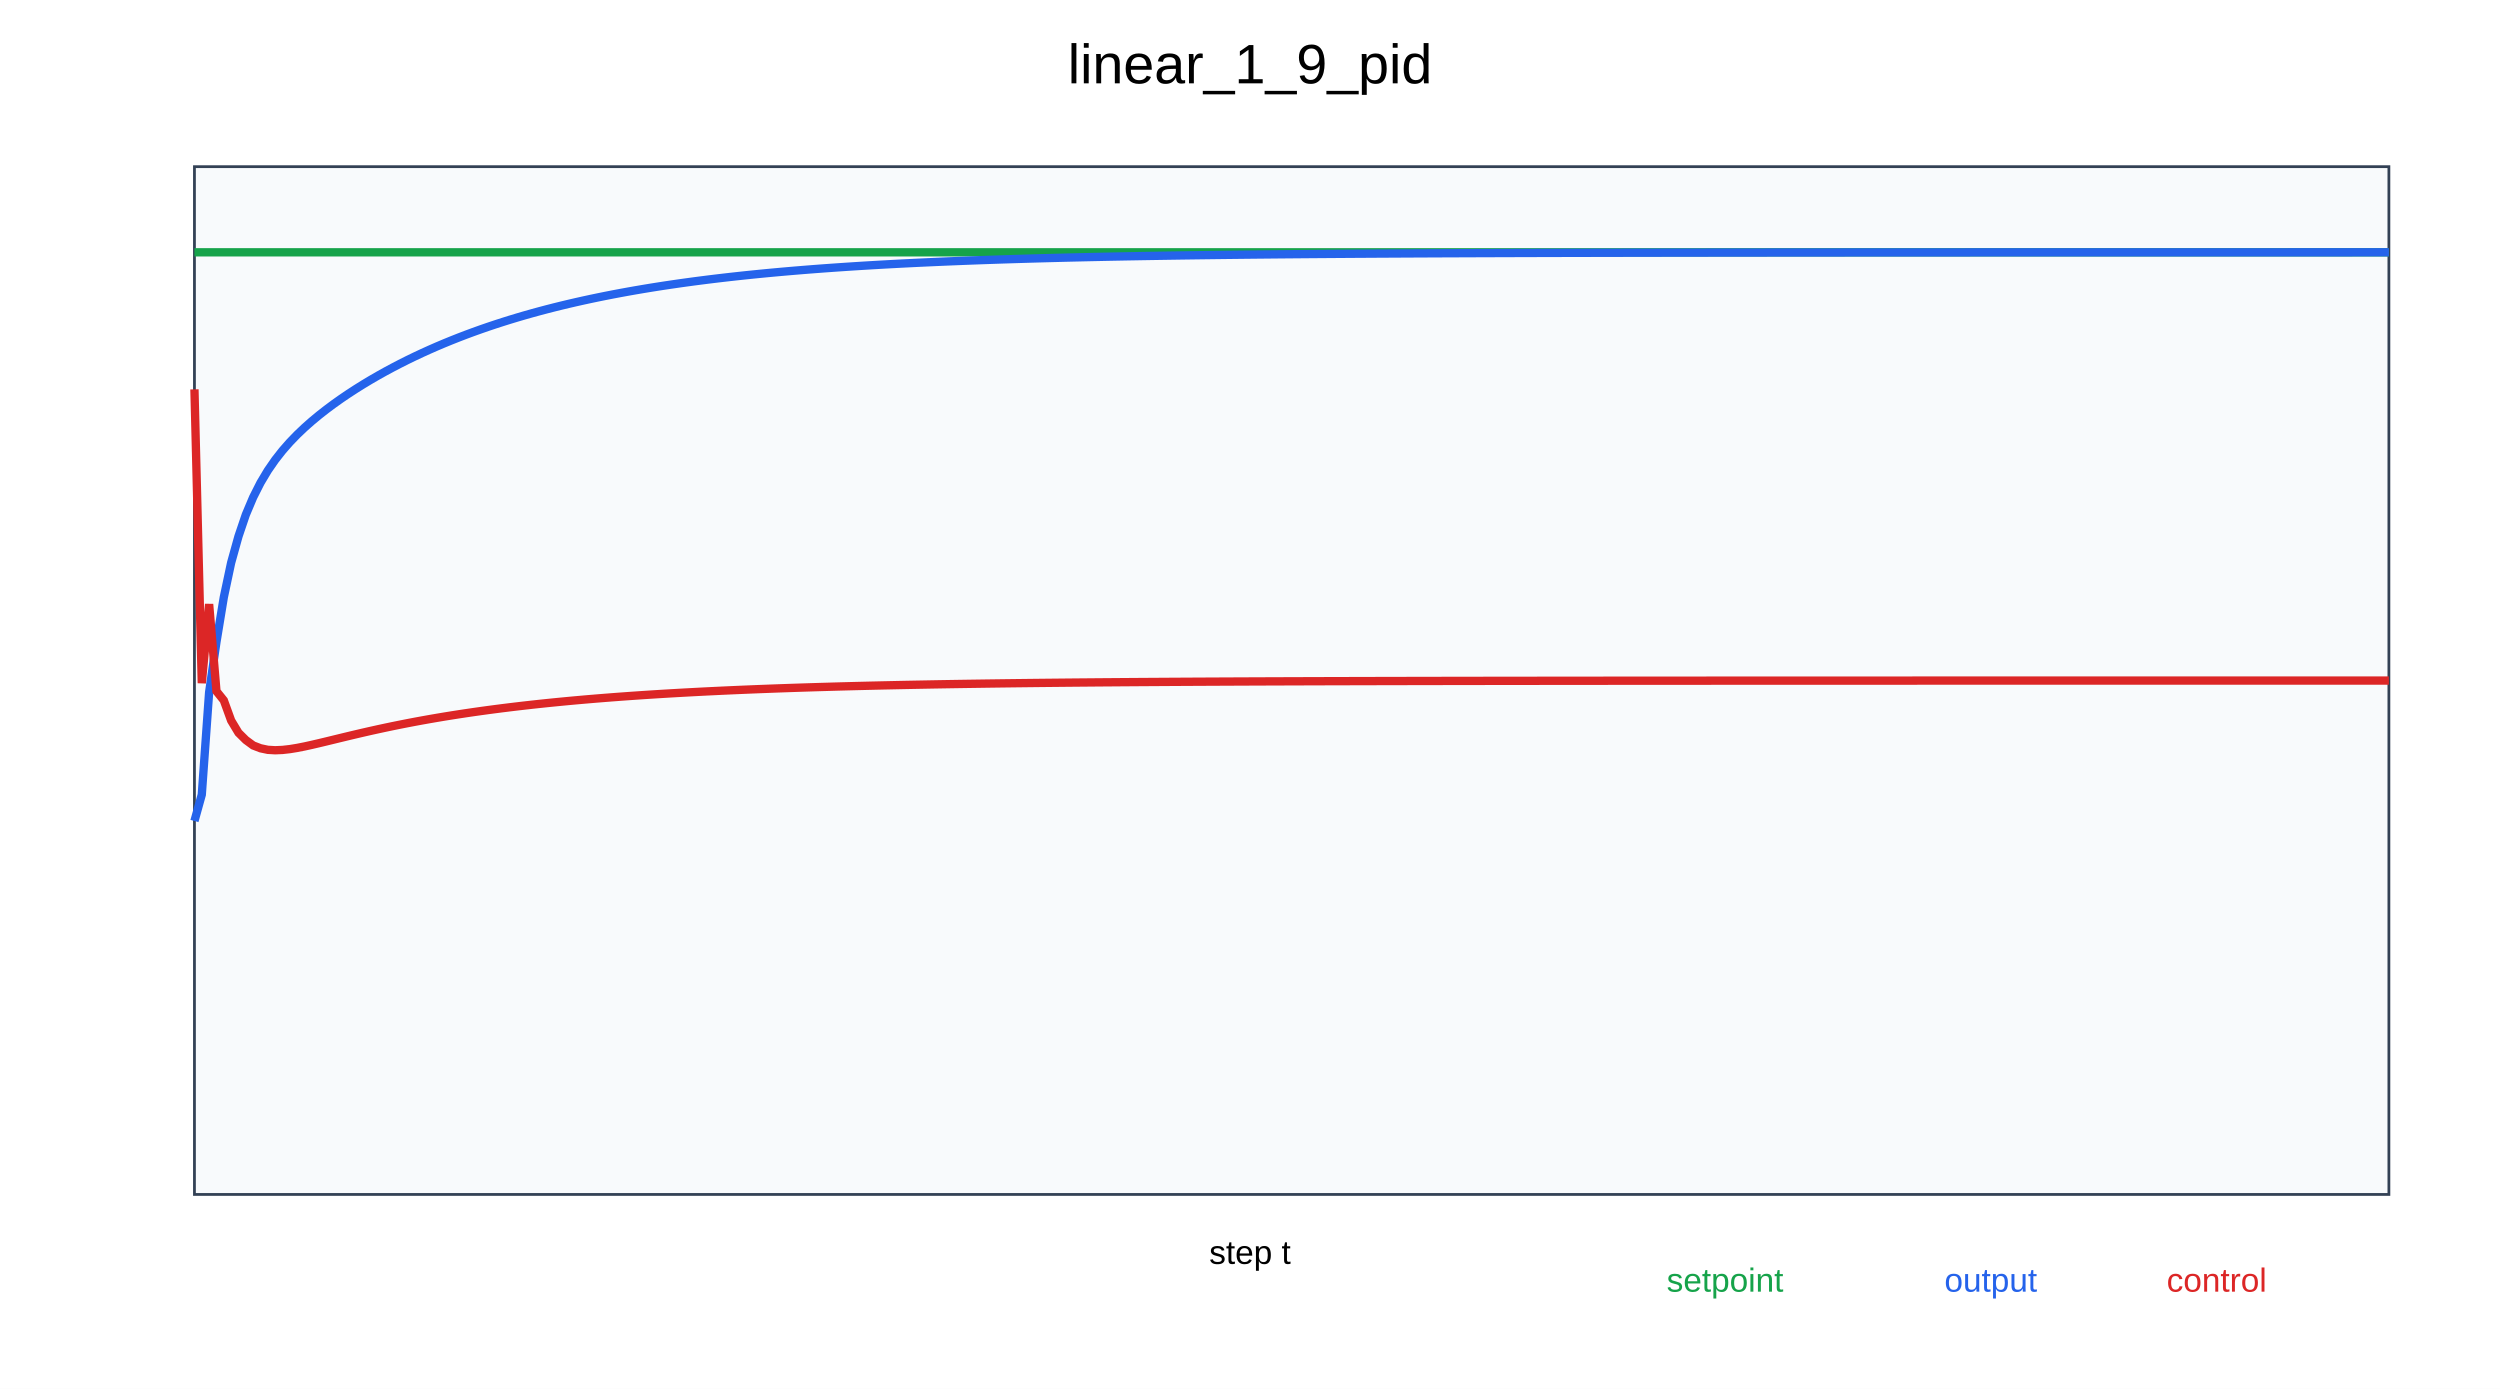
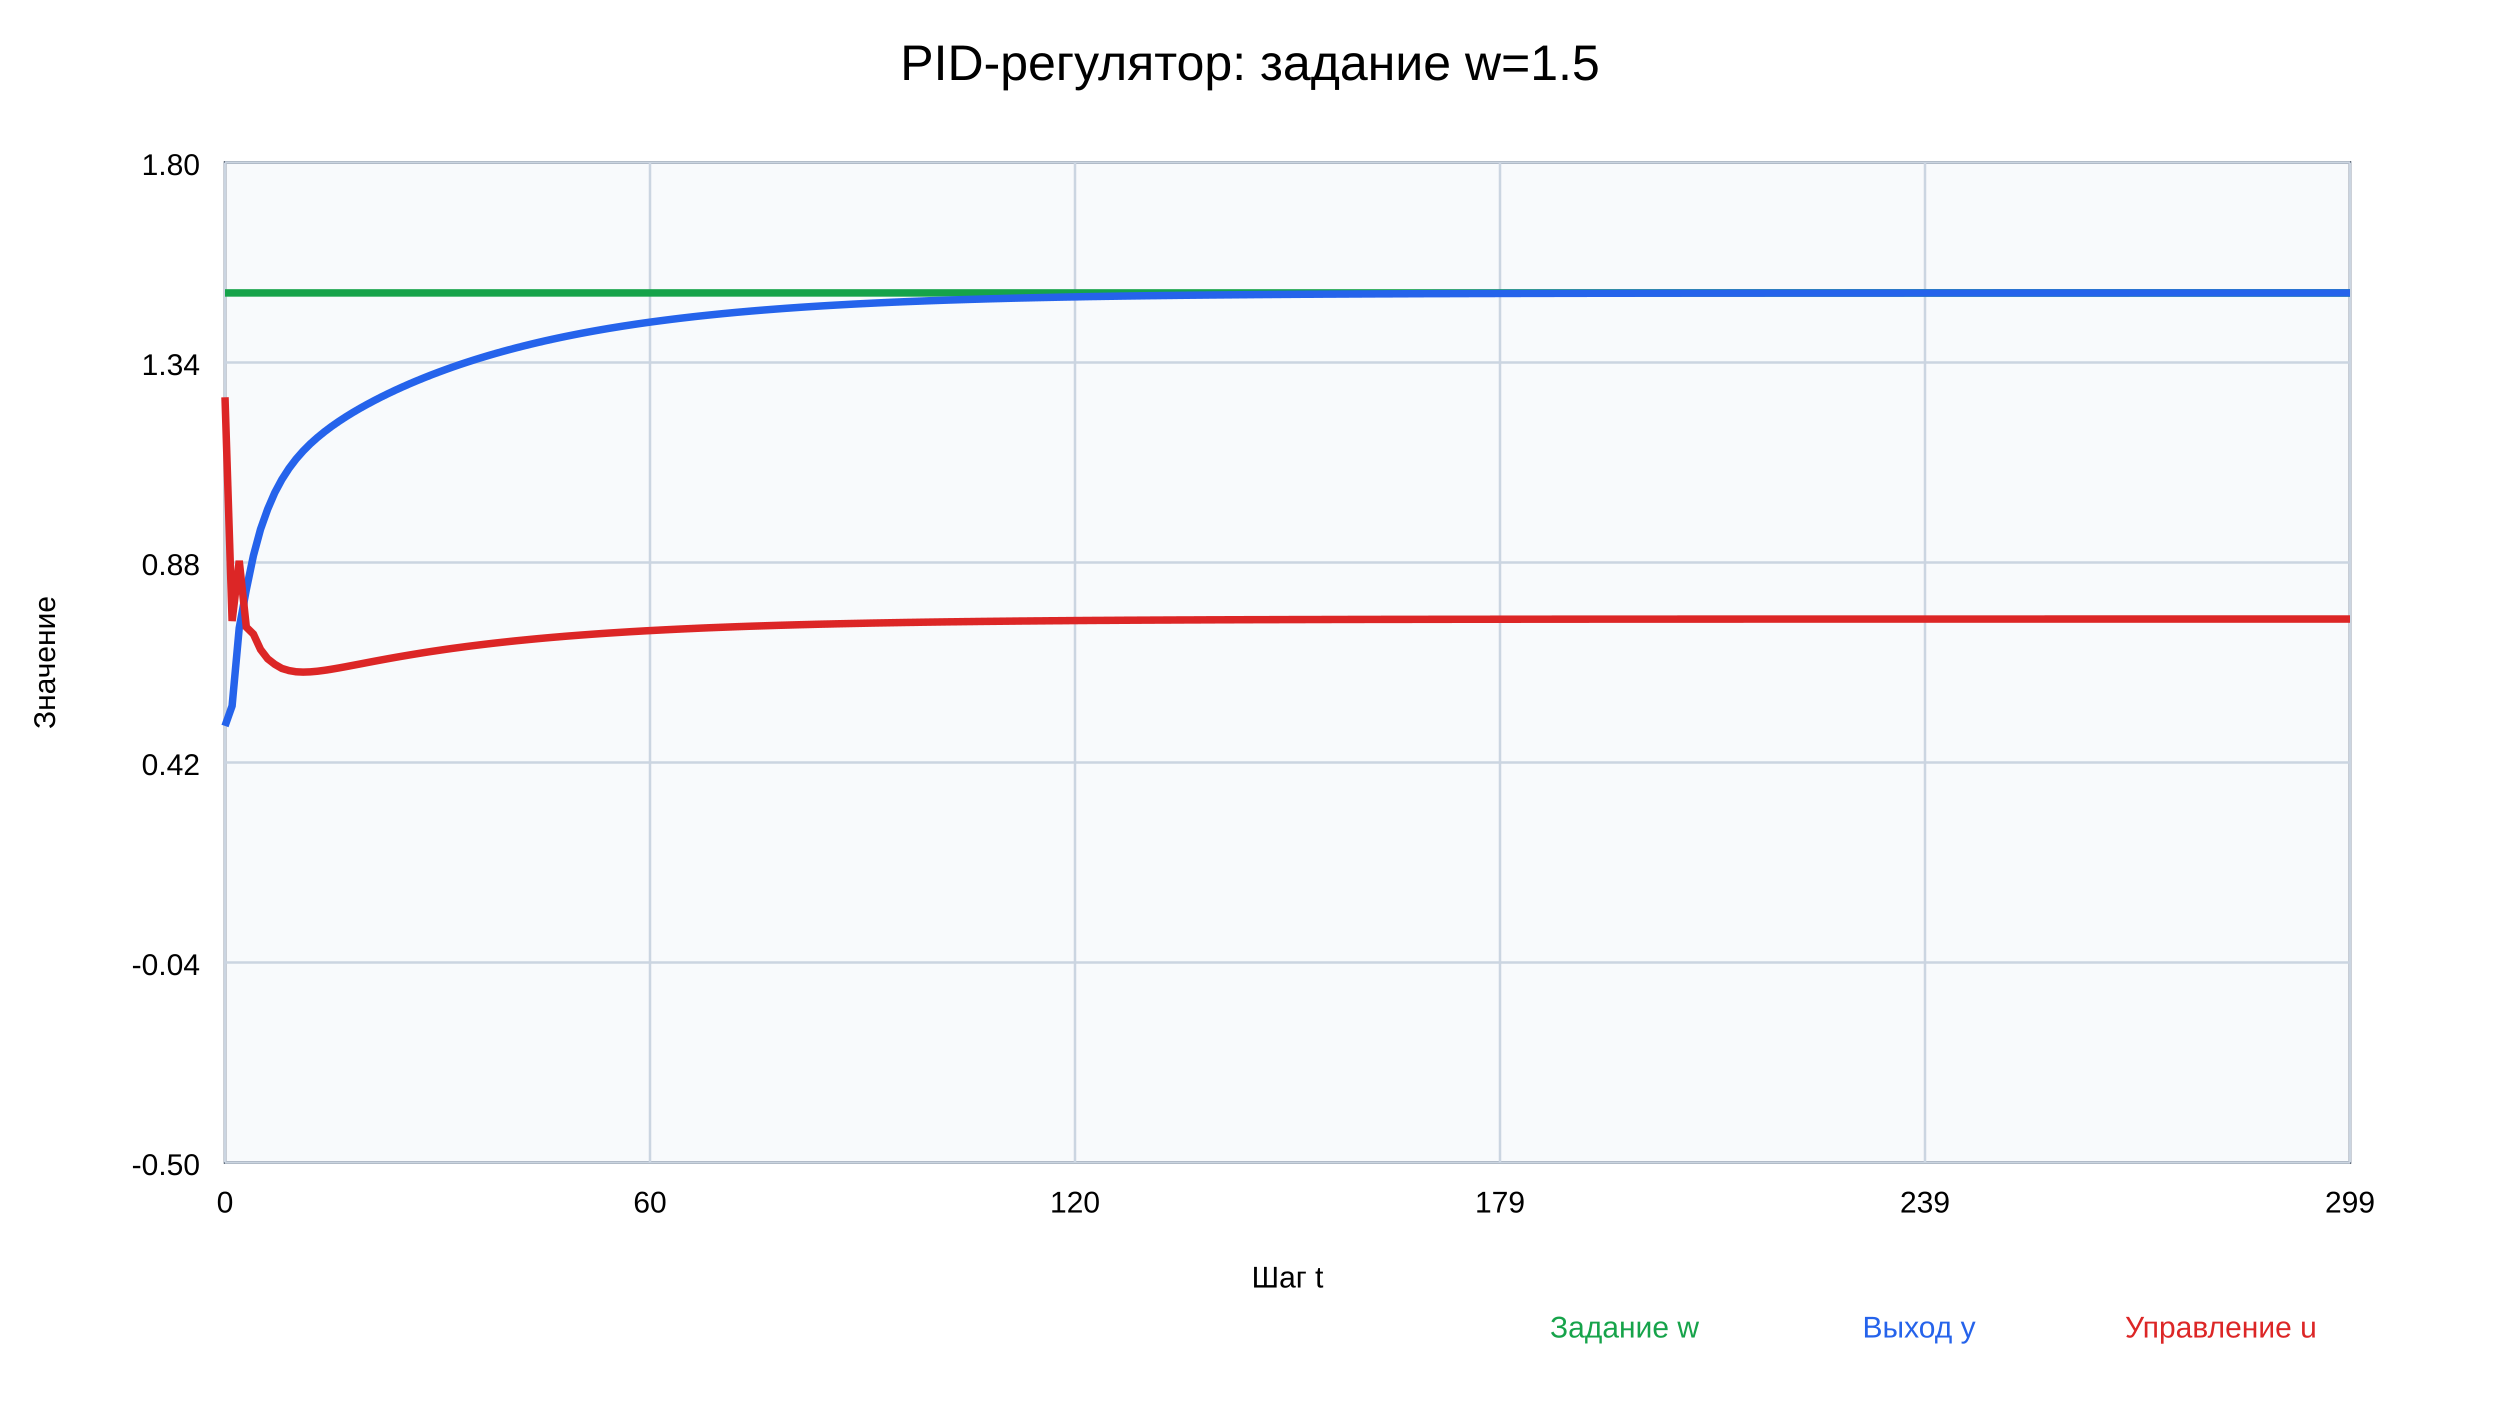
- <svg xmlns="http://www.w3.org/2000/svg" width="900" height="500">
-   <rect x="0" y="0" width="900" height="500" fill="white" />
-   <text x="450" y="30" text-anchor="middle" font-family="Arial" font-size="20">linear_1_9_pid</text>
-   <rect x="70" y="60" width="790" height="370" fill="#f8fafc" stroke="#334155" />
-   <polyline fill="none" stroke="#16a34a" stroke-width="3" points="70,90.833 72.642,90.833 75.284,90.833 77.926,90.833 80.569,90.833 83.211,90.833 85.853,90.833 88.495,90.833 91.137,90.833 93.779,90.833 96.421,90.833 99.064,90.833 101.706,90.833 104.348,90.833 106.99,90.833 109.632,90.833 112.274,90.833 114.916,90.833 117.559,90.833 120.201,90.833 122.843,90.833 125.485,90.833 128.127,90.833 130.769,90.833 133.411,90.833 136.054,90.833 138.696,90.833 141.338,90.833 143.98,90.833 146.622,90.833 149.264,90.833 151.906,90.833 154.548,90.833 157.191,90.833 159.833,90.833 162.475,90.833 165.117,90.833 167.759,90.833 170.401,90.833 173.043,90.833 175.686,90.833 178.328,90.833 180.97,90.833 183.612,90.833 186.254,90.833 188.896,90.833 191.538,90.833 194.181,90.833 196.823,90.833 199.465,90.833 202.107,90.833 204.749,90.833 207.391,90.833 210.033,90.833 212.676,90.833 215.318,90.833 217.96,90.833 220.602,90.833 223.244,90.833 225.886,90.833 228.528,90.833 231.171,90.833 233.813,90.833 236.455,90.833 239.097,90.833 241.739,90.833 244.381,90.833 247.023,90.833 249.666,90.833 252.308,90.833 254.95,90.833 257.592,90.833 260.234,90.833 262.876,90.833 265.518,90.833 268.161,90.833 270.803,90.833 273.445,90.833 276.087,90.833 278.729,90.833 281.371,90.833 284.013,90.833 286.656,90.833 289.298,90.833 291.94,90.833 294.582,90.833 297.224,90.833 299.866,90.833 302.508,90.833 305.151,90.833 307.793,90.833 310.435,90.833 313.077,90.833 315.719,90.833 318.361,90.833 321.003,90.833 323.645,90.833 326.288,90.833 328.93,90.833 331.572,90.833 334.214,90.833 336.856,90.833 339.498,90.833 342.14,90.833 344.783,90.833 347.425,90.833 350.067,90.833 352.709,90.833 355.351,90.833 357.993,90.833 360.635,90.833 363.278,90.833 365.92,90.833 368.562,90.833 371.204,90.833 373.846,90.833 376.488,90.833 379.13,90.833 381.773,90.833 384.415,90.833 387.057,90.833 389.699,90.833 392.341,90.833 394.983,90.833 397.625,90.833 400.268,90.833 402.91,90.833 405.552,90.833 408.194,90.833 410.836,90.833 413.478,90.833 416.12,90.833 418.763,90.833 421.405,90.833 424.047,90.833 426.689,90.833 429.331,90.833 431.973,90.833 434.615,90.833 437.258,90.833 439.9,90.833 442.542,90.833 445.184,90.833 447.826,90.833 450.468,90.833 453.11,90.833 455.753,90.833 458.395,90.833 461.037,90.833 463.679,90.833 466.321,90.833 468.963,90.833 471.605,90.833 474.247,90.833 476.89,90.833 479.532,90.833 482.174,90.833 484.816,90.833 487.458,90.833 490.1,90.833 492.742,90.833 495.385,90.833 498.027,90.833 500.669,90.833 503.311,90.833 505.953,90.833 508.595,90.833 511.237,90.833 513.88,90.833 516.522,90.833 519.164,90.833 521.806,90.833 524.448,90.833 527.09,90.833 529.732,90.833 532.375,90.833 535.017,90.833 537.659,90.833 540.301,90.833 542.943,90.833 545.585,90.833 548.227,90.833 550.87,90.833 553.512,90.833 556.154,90.833 558.796,90.833 561.438,90.833 564.08,90.833 566.722,90.833 569.365,90.833 572.007,90.833 574.649,90.833 577.291,90.833 579.933,90.833 582.575,90.833 585.217,90.833 587.86,90.833 590.502,90.833 593.144,90.833 595.786,90.833 598.428,90.833 601.07,90.833 603.712,90.833 606.355,90.833 608.997,90.833 611.639,90.833 614.281,90.833 616.923,90.833 619.565,90.833 622.207,90.833 624.849,90.833 627.492,90.833 630.134,90.833 632.776,90.833 635.418,90.833 638.06,90.833 640.702,90.833 643.344,90.833 645.987,90.833 648.629,90.833 651.271,90.833 653.913,90.833 656.555,90.833 659.197,90.833 661.839,90.833 664.482,90.833 667.124,90.833 669.766,90.833 672.408,90.833 675.05,90.833 677.692,90.833 680.334,90.833 682.977,90.833 685.619,90.833 688.261,90.833 690.903,90.833 693.545,90.833 696.187,90.833 698.829,90.833 701.472,90.833 704.114,90.833 706.756,90.833 709.398,90.833 712.04,90.833 714.682,90.833 717.324,90.833 719.967,90.833 722.609,90.833 725.251,90.833 727.893,90.833 730.535,90.833 733.177,90.833 735.819,90.833 738.462,90.833 741.104,90.833 743.746,90.833 746.388,90.833 749.03,90.833 751.672,90.833 754.314,90.833 756.957,90.833 759.599,90.833 762.241,90.833 764.883,90.833 767.525,90.833 770.167,90.833 772.809,90.833 775.452,90.833 778.094,90.833 780.736,90.833 783.378,90.833 786.02,90.833 788.662,90.833 791.304,90.833 793.946,90.833 796.589,90.833 799.231,90.833 801.873,90.833 804.515,90.833 807.157,90.833 809.799,90.833 812.441,90.833 815.084,90.833 817.726,90.833 820.368,90.833 823.01,90.833 825.652,90.833 828.294,90.833 830.936,90.833 833.579,90.833 836.221,90.833 838.863,90.833 841.505,90.833 844.147,90.833 846.789,90.833 849.431,90.833 852.074,90.833 854.716,90.833 857.358,90.833 860,90.833 " />
-   <polyline fill="none" stroke="#2563eb" stroke-width="3" points="70,295.567 72.642,286.075 75.284,249.23 77.926,231.087 80.569,215.015 83.211,202.573 85.853,193.082 88.495,185.288 91.137,179.027 93.779,173.798 96.421,169.374 99.064,165.552 101.706,162.188 104.348,159.18 106.99,156.447 109.632,153.934 112.274,151.598 114.916,149.409 117.559,147.341 120.201,145.379 122.843,143.508 125.485,141.718 128.127,140.002 130.769,138.352 133.411,136.765 136.054,135.235 138.696,133.76 141.338,132.336 143.98,130.962 146.622,129.634 149.264,128.351 151.906,127.112 154.548,125.914 157.191,124.756 159.833,123.636 162.475,122.554 165.117,121.507 167.759,120.495 170.401,119.517 173.043,118.571 175.686,117.656 178.328,116.771 180.97,115.916 183.612,115.089 186.254,114.289 188.896,113.515 191.538,112.767 194.181,112.044 196.823,111.344 199.465,110.668 202.107,110.014 204.749,109.381 207.391,108.77 210.033,108.178 212.676,107.606 215.318,107.053 217.96,106.518 220.602,106.001 223.244,105.501 225.886,105.017 228.528,104.549 231.171,104.097 233.813,103.659 236.455,103.236 239.097,102.827 241.739,102.432 244.381,102.049 247.023,101.68 249.666,101.322 252.308,100.976 254.95,100.641 257.592,100.318 260.234,100.005 262.876,99.703 265.518,99.41 268.161,99.127 270.803,98.854 273.445,98.589 276.087,98.334 278.729,98.086 281.371,97.847 284.013,97.616 286.656,97.392 289.298,97.176 291.94,96.967 294.582,96.764 297.224,96.569 299.866,96.38 302.508,96.197 305.151,96.02 307.793,95.849 310.435,95.683 313.077,95.523 315.719,95.369 318.361,95.219 321.003,95.075 323.645,94.935 326.288,94.799 328.93,94.669 331.572,94.542 334.214,94.42 336.856,94.302 339.498,94.187 342.14,94.077 344.783,93.97 347.425,93.866 350.067,93.766 352.709,93.669 355.351,93.576 357.993,93.486 360.635,93.398 363.278,93.314 365.92,93.232 368.562,93.153 371.204,93.076 373.846,93.002 376.488,92.931 379.13,92.862 381.773,92.795 384.415,92.73 387.057,92.667 389.699,92.607 392.341,92.548 394.983,92.492 397.625,92.437 400.268,92.384 402.91,92.333 405.552,92.284 408.194,92.236 410.836,92.19 413.478,92.145 416.12,92.102 418.763,92.06 421.405,92.019 424.047,91.98 426.689,91.942 429.331,91.906 431.973,91.87 434.615,91.836 437.258,91.803 439.9,91.771 442.542,91.74 445.184,91.71 447.826,91.681 450.468,91.653 453.11,91.626 455.753,91.6 458.395,91.575 461.037,91.55 463.679,91.527 466.321,91.504 468.963,91.482 471.605,91.46 474.247,91.44 476.89,91.42 479.532,91.4 482.174,91.382 484.816,91.364 487.458,91.346 490.1,91.329 492.742,91.313 495.385,91.297 498.027,91.282 500.669,91.267 503.311,91.253 505.953,91.239 508.595,91.225 511.237,91.213 513.88,91.2 516.522,91.188 519.164,91.176 521.806,91.165 524.448,91.154 527.09,91.144 529.732,91.133 532.375,91.123 535.017,91.114 537.659,91.105 540.301,91.096 542.943,91.087 545.585,91.079 548.227,91.07 550.87,91.063 553.512,91.055 556.154,91.048 558.796,91.041 561.438,91.034 564.08,91.027 566.722,91.021 569.365,91.015 572.007,91.009 574.649,91.003 577.291,90.997 579.933,90.992 582.575,90.987 585.217,90.982 587.86,90.977 590.502,90.972 593.144,90.967 595.786,90.963 598.428,90.959 601.07,90.955 603.712,90.951 606.355,90.947 608.997,90.943 611.639,90.939 614.281,90.936 616.923,90.933 619.565,90.929 622.207,90.926 624.849,90.923 627.492,90.92 630.134,90.917 632.776,90.914 635.418,90.912 638.06,90.909 640.702,90.907 643.344,90.904 645.987,90.902 648.629,90.9 651.271,90.897 653.913,90.895 656.555,90.893 659.197,90.891 661.839,90.889 664.482,90.888 667.124,90.886 669.766,90.884 672.408,90.882 675.05,90.881 677.692,90.879 680.334,90.878 682.977,90.876 685.619,90.875 688.261,90.873 690.903,90.872 693.545,90.871 696.187,90.87 698.829,90.868 701.472,90.867 704.114,90.866 706.756,90.865 709.398,90.864 712.04,90.863 714.682,90.862 717.324,90.861 719.967,90.86 722.609,90.859 725.251,90.858 727.893,90.858 730.535,90.857 733.177,90.856 735.819,90.855 738.462,90.855 741.104,90.854 743.746,90.853 746.388,90.853 749.03,90.852 751.672,90.851 754.314,90.851 756.957,90.85 759.599,90.85 762.241,90.849 764.883,90.849 767.525,90.848 770.167,90.847 772.809,90.847 775.452,90.847 778.094,90.846 780.736,90.846 783.378,90.845 786.02,90.845 788.662,90.844 791.304,90.844 793.946,90.844 796.589,90.844 799.231,90.843 801.873,90.843 804.515,90.843 807.157,90.842 809.799,90.842 812.441,90.842 815.084,90.841 817.726,90.841 820.368,90.841 823.01,90.841 825.652,90.84 828.294,90.84 830.936,90.84 833.579,90.84 836.221,90.84 838.863,90.839 841.505,90.839 844.147,90.839 846.789,90.839 849.431,90.838 852.074,90.838 854.716,90.838 857.358,90.838 860,90.838 " />
-   <polyline fill="none" stroke="#dc2626" stroke-width="3" points="70,140.167 72.642,245.937 75.284,217.489 77.926,248.835 80.569,252.128 83.211,259.398 85.853,263.792 88.495,266.41 91.137,268.358 93.779,269.378 96.421,269.935 99.064,270.09 101.706,269.978 104.348,269.677 106.99,269.244 109.632,268.723 112.274,268.143 114.916,267.528 117.559,266.893 120.201,266.25 122.843,265.607 125.485,264.969 128.127,264.341 130.769,263.726 133.411,263.124 136.054,262.538 138.696,261.969 141.338,261.415 143.98,260.879 146.622,260.358 149.264,259.854 151.906,259.366 154.548,258.894 157.191,258.437 159.833,257.994 162.475,257.566 165.117,257.152 167.759,256.752 170.401,256.364 173.043,255.99 175.686,255.627 178.328,255.277 180.97,254.938 183.612,254.61 186.254,254.294 188.896,253.987 191.538,253.691 194.181,253.404 196.823,253.127 199.465,252.859 202.107,252.6 204.749,252.349 207.391,252.107 210.033,251.872 212.676,251.646 215.318,251.427 217.96,251.215 220.602,251.01 223.244,250.812 225.886,250.62 228.528,250.435 231.171,250.255 233.813,250.082 236.455,249.914 239.097,249.752 241.739,249.596 244.381,249.444 247.023,249.298 249.666,249.156 252.308,249.019 254.95,248.886 257.592,248.758 260.234,248.634 262.876,248.514 265.518,248.398 268.161,248.286 270.803,248.178 273.445,248.073 276.087,247.972 278.729,247.874 281.371,247.779 284.013,247.687 286.656,247.599 289.298,247.513 291.94,247.43 294.582,247.35 297.224,247.273 299.866,247.198 302.508,247.125 305.151,247.055 307.793,246.987 310.435,246.922 313.077,246.858 315.719,246.797 318.361,246.738 321.003,246.681 323.645,246.625 326.288,246.571 328.93,246.52 331.572,246.47 334.214,246.421 336.856,246.374 339.498,246.329 342.14,246.285 344.783,246.243 347.425,246.202 350.067,246.162 352.709,246.124 355.351,246.087 357.993,246.051 360.635,246.016 363.278,245.983 365.92,245.95 368.562,245.919 371.204,245.889 373.846,245.859 376.488,245.831 379.13,245.804 381.773,245.777 384.415,245.751 387.057,245.727 389.699,245.703 392.341,245.68 394.983,245.657 397.625,245.635 400.268,245.615 402.91,245.594 405.552,245.575 408.194,245.556 410.836,245.537 413.478,245.52 416.12,245.503 418.763,245.486 421.405,245.47 424.047,245.454 426.689,245.439 429.331,245.425 431.973,245.411 434.615,245.397 437.258,245.384 439.9,245.372 442.542,245.359 445.184,245.347 447.826,245.336 450.468,245.325 453.11,245.314 455.753,245.304 458.395,245.294 461.037,245.284 463.679,245.275 466.321,245.266 468.963,245.257 471.605,245.248 474.247,245.24 476.89,245.232 479.532,245.225 482.174,245.217 484.816,245.21 487.458,245.203 490.1,245.197 492.742,245.19 495.385,245.184 498.027,245.178 500.669,245.172 503.311,245.166 505.953,245.161 508.595,245.155 511.237,245.15 513.88,245.145 516.522,245.141 519.164,245.136 521.806,245.131 524.448,245.127 527.09,245.123 529.732,245.119 532.375,245.115 535.017,245.111 537.659,245.107 540.301,245.104 542.943,245.1 545.585,245.097 548.227,245.094 550.87,245.091 553.512,245.088 556.154,245.085 558.796,245.082 561.438,245.079 564.08,245.077 566.722,245.074 569.365,245.072 572.007,245.069 574.649,245.067 577.291,245.065 579.933,245.063 582.575,245.061 585.217,245.059 587.86,245.057 590.502,245.055 593.144,245.053 595.786,245.051 598.428,245.05 601.07,245.048 603.712,245.046 606.355,245.045 608.997,245.043 611.639,245.042 614.281,245.041 616.923,245.039 619.565,245.038 622.207,245.037 624.849,245.036 627.492,245.034 630.134,245.033 632.776,245.032 635.418,245.031 638.06,245.03 640.702,245.029 643.344,245.028 645.987,245.027 648.629,245.026 651.271,245.025 653.913,245.025 656.555,245.024 659.197,245.023 661.839,245.022 664.482,245.021 667.124,245.021 669.766,245.02 672.408,245.019 675.05,245.019 677.692,245.018 680.334,245.018 682.977,245.017 685.619,245.016 688.261,245.016 690.903,245.015 693.545,245.015 696.187,245.014 698.829,245.014 701.472,245.013 704.114,245.013 706.756,245.013 709.398,245.012 712.04,245.012 714.682,245.011 717.324,245.011 719.967,245.011 722.609,245.01 725.251,245.01 727.893,245.01 730.535,245.009 733.177,245.009 735.819,245.009 738.462,245.008 741.104,245.008 743.746,245.008 746.388,245.008 749.03,245.007 751.672,245.007 754.314,245.007 756.957,245.007 759.599,245.006 762.241,245.006 764.883,245.006 767.525,245.006 770.167,245.006 772.809,245.005 775.452,245.005 778.094,245.005 780.736,245.005 783.378,245.005 786.02,245.005 788.662,245.004 791.304,245.004 793.946,245.004 796.589,245.004 799.231,245.004 801.873,245.004 804.515,245.004 807.157,245.004 809.799,245.003 812.441,245.003 815.084,245.003 817.726,245.003 820.368,245.003 823.01,245.003 825.652,245.003 828.294,245.003 830.936,245.003 833.579,245.003 836.221,245.002 838.863,245.002 841.505,245.002 844.147,245.002 846.789,245.002 849.431,245.002 852.074,245.002 854.716,245.002 857.358,245.002 860,245.002 " />
-   <text x="600" y="465" fill="#16a34a" font-family="Arial">setpoint</text>
-   <text x="700" y="465" fill="#2563eb" font-family="Arial">output</text>
-   <text x="780" y="465" fill="#dc2626" font-family="Arial">control</text>
-   <text x="450" y="455" text-anchor="middle" font-family="Arial">step t</text>
+ <svg xmlns="http://www.w3.org/2000/svg" width="1000" height="570">
+   <rect x="0" y="0" width="1000" height="570" fill="white" />
+   <text x="500" y="32" text-anchor="middle" font-family="Arial" font-size="20">PID-регулятор: задание w=1.5</text>
+   <rect x="90" y="65" width="850" height="400" fill="#f8fafc" stroke="#334155" />
+   <line x1="90.00" y1="65.00" x2="940.00" y2="65.00" stroke="#cbd5e1" />
+   <text x="80" y="70.00" text-anchor="end" font-family="Arial" font-size="12">1.80</text>
+   <line x1="90.00" y1="145.00" x2="940.00" y2="145.00" stroke="#cbd5e1" />
+   <text x="80" y="150.00" text-anchor="end" font-family="Arial" font-size="12">1.34</text>
+   <line x1="90.00" y1="225.00" x2="940.00" y2="225.00" stroke="#cbd5e1" />
+   <text x="80" y="230.00" text-anchor="end" font-family="Arial" font-size="12">0.88</text>
+   <line x1="90.00" y1="305.00" x2="940.00" y2="305.00" stroke="#cbd5e1" />
+   <text x="80" y="310.00" text-anchor="end" font-family="Arial" font-size="12">0.42</text>
+   <line x1="90.00" y1="385.00" x2="940.00" y2="385.00" stroke="#cbd5e1" />
+   <text x="80" y="390.00" text-anchor="end" font-family="Arial" font-size="12">-0.04</text>
+   <line x1="90.00" y1="465.00" x2="940.00" y2="465.00" stroke="#cbd5e1" />
+   <text x="80" y="470.00" text-anchor="end" font-family="Arial" font-size="12">-0.50</text>
+   <line x1="90.00" y1="65.00" x2="90.00" y2="465.00" stroke="#cbd5e1" />
+   <text x="90.00" y="485" text-anchor="middle" font-family="Arial" font-size="12">0</text>
+   <line x1="260.00" y1="65.00" x2="260.00" y2="465.00" stroke="#cbd5e1" />
+   <text x="260.00" y="485" text-anchor="middle" font-family="Arial" font-size="12">60</text>
+   <line x1="430.00" y1="65.00" x2="430.00" y2="465.00" stroke="#cbd5e1" />
+   <text x="430.00" y="485" text-anchor="middle" font-family="Arial" font-size="12">120</text>
+   <line x1="600.00" y1="65.00" x2="600.00" y2="465.00" stroke="#cbd5e1" />
+   <text x="600.00" y="485" text-anchor="middle" font-family="Arial" font-size="12">179</text>
+   <line x1="770.00" y1="65.00" x2="770.00" y2="465.00" stroke="#cbd5e1" />
+   <text x="770.00" y="485" text-anchor="middle" font-family="Arial" font-size="12">239</text>
+   <line x1="940.00" y1="65.00" x2="940.00" y2="465.00" stroke="#cbd5e1" />
+   <text x="940.00" y="485" text-anchor="middle" font-family="Arial" font-size="12">299</text>
+   <polyline fill="none" stroke="#16a34a" stroke-width="3" points="90.00,117.17 92.84,117.17 95.69,117.17 98.53,117.17 101.37,117.17 104.21,117.17 107.06,117.17 109.90,117.17 112.74,117.17 115.59,117.17 118.43,117.17 121.27,117.17 124.11,117.17 126.96,117.17 129.80,117.17 132.64,117.17 135.48,117.17 138.33,117.17 141.17,117.17 144.01,117.17 146.86,117.17 149.70,117.17 152.54,117.17 155.38,117.17 158.23,117.17 161.07,117.17 163.91,117.17 166.76,117.17 169.60,117.17 172.44,117.17 175.28,117.17 178.13,117.17 180.97,117.17 183.81,117.17 186.66,117.17 189.50,117.17 192.34,117.17 195.18,117.17 198.03,117.17 200.87,117.17 203.71,117.17 206.56,117.17 209.40,117.17 212.24,117.17 215.08,117.17 217.93,117.17 220.77,117.17 223.61,117.17 226.45,117.17 229.30,117.17 232.14,117.17 234.98,117.17 237.83,117.17 240.67,117.17 243.51,117.17 246.35,117.17 249.20,117.17 252.04,117.17 254.88,117.17 257.73,117.17 260.57,117.17 263.41,117.17 266.25,117.17 269.10,117.17 271.94,117.17 274.78,117.17 277.63,117.17 280.47,117.17 283.31,117.17 286.15,117.17 289.00,117.17 291.84,117.17 294.68,117.17 297.53,117.17 300.37,117.17 303.21,117.17 306.05,117.17 308.90,117.17 311.74,117.17 314.58,117.17 317.42,117.17 320.27,117.17 323.11,117.17 325.95,117.17 328.80,117.17 331.64,117.17 334.48,117.17 337.32,117.17 340.17,117.17 343.01,117.17 345.85,117.17 348.70,117.17 351.54,117.17 354.38,117.17 357.22,117.17 360.07,117.17 362.91,117.17 365.75,117.17 368.60,117.17 371.44,117.17 374.28,117.17 377.12,117.17 379.97,117.17 382.81,117.17 385.65,117.17 388.49,117.17 391.34,117.17 394.18,117.17 397.02,117.17 399.87,117.17 402.71,117.17 405.55,117.17 408.39,117.17 411.24,117.17 414.08,117.17 416.92,117.17 419.77,117.17 422.61,117.17 425.45,117.17 428.29,117.17 431.14,117.17 433.98,117.17 436.82,117.17 439.67,117.17 442.51,117.17 445.35,117.17 448.19,117.17 451.04,117.17 453.88,117.17 456.72,117.17 459.57,117.17 462.41,117.17 465.25,117.17 468.09,117.17 470.94,117.17 473.78,117.17 476.62,117.17 479.46,117.17 482.31,117.17 485.15,117.17 487.99,117.17 490.84,117.17 493.68,117.17 496.52,117.17 499.36,117.17 502.21,117.17 505.05,117.17 507.89,117.17 510.74,117.17 513.58,117.17 516.42,117.17 519.26,117.17 522.11,117.17 524.95,117.17 527.79,117.17 530.64,117.17 533.48,117.17 536.32,117.17 539.16,117.17 542.01,117.17 544.85,117.17 547.69,117.17 550.54,117.17 553.38,117.17 556.22,117.17 559.06,117.17 561.91,117.17 564.75,117.17 567.59,117.17 570.43,117.17 573.28,117.17 576.12,117.17 578.96,117.17 581.81,117.17 584.65,117.17 587.49,117.17 590.33,117.17 593.18,117.17 596.02,117.17 598.86,117.17 601.71,117.17 604.55,117.17 607.39,117.17 610.23,117.17 613.08,117.17 615.92,117.17 618.76,117.17 621.61,117.17 624.45,117.17 627.29,117.17 630.13,117.17 632.98,117.17 635.82,117.17 638.66,117.17 641.51,117.17 644.35,117.17 647.19,117.17 650.03,117.17 652.88,117.17 655.72,117.17 658.56,117.17 661.40,117.17 664.25,117.17 667.09,117.17 669.93,117.17 672.78,117.17 675.62,117.17 678.46,117.17 681.30,117.17 684.15,117.17 686.99,117.17 689.83,117.17 692.68,117.17 695.52,117.17 698.36,117.17 701.20,117.17 704.05,117.17 706.89,117.17 709.73,117.17 712.58,117.17 715.42,117.17 718.26,117.17 721.10,117.17 723.95,117.17 726.79,117.17 729.63,117.17 732.47,117.17 735.32,117.17 738.16,117.17 741.00,117.17 743.85,117.17 746.69,117.17 749.53,117.17 752.37,117.17 755.22,117.17 758.06,117.17 760.90,117.17 763.75,117.17 766.59,117.17 769.43,117.17 772.27,117.17 775.12,117.17 777.96,117.17 780.80,117.17 783.65,117.17 786.49,117.17 789.33,117.17 792.17,117.17 795.02,117.17 797.86,117.17 800.70,117.17 803.55,117.17 806.39,117.17 809.23,117.17 812.07,117.17 814.92,117.17 817.76,117.17 820.60,117.17 823.44,117.17 826.29,117.17 829.13,117.17 831.97,117.17 834.82,117.17 837.66,117.17 840.50,117.17 843.34,117.17 846.19,117.17 849.03,117.17 851.87,117.17 854.72,117.17 857.56,117.17 860.40,117.17 863.24,117.17 866.09,117.17 868.93,117.17 871.77,117.17 874.62,117.17 877.46,117.17 880.30,117.17 883.14,117.17 885.99,117.17 888.83,117.17 891.67,117.17 894.52,117.17 897.36,117.17 900.20,117.17 903.04,117.17 905.89,117.17 908.73,117.17 911.57,117.17 914.41,117.17 917.26,117.17 920.10,117.17 922.94,117.17 925.79,117.17 928.63,117.17 931.47,117.17 934.31,117.17 937.16,117.17 940.00,117.17 " />
+   <polyline fill="none" stroke="#2563eb" stroke-width="3" points="90.00,290.39 92.84,282.36 95.69,251.19 98.53,235.84 101.37,222.24 104.21,211.71 107.06,203.68 109.90,197.09 112.74,191.79 115.59,187.37 118.43,183.62 121.27,180.39 124.11,177.54 126.96,175.00 129.80,172.69 132.64,170.56 135.48,168.59 138.33,166.73 141.17,164.98 144.01,163.32 146.86,161.74 149.70,160.23 152.54,158.77 155.38,157.38 158.23,156.03 161.07,154.74 163.91,153.49 166.76,152.29 169.60,151.13 172.44,150.00 175.28,148.92 178.13,147.87 180.97,146.85 183.81,145.87 186.66,144.93 189.50,144.01 192.34,143.13 195.18,142.27 198.03,141.44 200.87,140.64 203.71,139.87 206.56,139.12 209.40,138.40 212.24,137.70 215.08,137.02 217.93,136.36 220.77,135.73 223.61,135.12 226.45,134.53 229.30,133.96 232.14,133.40 234.98,132.87 237.83,132.35 240.67,131.85 243.51,131.36 246.35,130.90 249.20,130.44 252.04,130.01 254.88,129.58 257.73,129.17 260.57,128.78 263.41,128.40 266.25,128.03 269.10,127.67 271.94,127.32 274.78,126.99 277.63,126.66 280.47,126.35 283.31,126.05 286.15,125.76 289.00,125.47 291.84,125.20 294.68,124.93 297.53,124.68 300.37,124.43 303.21,124.19 306.05,123.96 308.90,123.74 311.74,123.52 314.58,123.31 317.42,123.11 320.27,122.91 323.11,122.72 325.95,122.54 328.80,122.36 331.64,122.19 334.48,122.03 337.32,121.87 340.17,121.71 343.01,121.56 345.85,121.42 348.70,121.28 351.54,121.14 354.38,121.01 357.22,120.88 360.07,120.76 362.91,120.64 365.75,120.53 368.60,120.42 371.44,120.31 374.28,120.21 377.12,120.11 379.97,120.01 382.81,119.92 385.65,119.83 388.49,119.74 391.34,119.66 394.18,119.57 397.02,119.49 399.87,119.42 402.71,119.34 405.55,119.27 408.39,119.20 411.24,119.14 414.08,119.07 416.92,119.01 419.77,118.95 422.61,118.89 425.45,118.83 428.29,118.78 431.14,118.73 433.98,118.67 436.82,118.62 439.67,118.58 442.51,118.53 445.35,118.49 448.19,118.44 451.04,118.40 453.88,118.36 456.72,118.32 459.57,118.28 462.41,118.25 465.25,118.21 468.09,118.18 470.94,118.14 473.78,118.11 476.62,118.08 479.46,118.05 482.31,118.02 485.15,117.99 487.99,117.97 490.84,117.94 493.68,117.92 496.52,117.89 499.36,117.87 502.21,117.84 505.05,117.82 507.89,117.80 510.74,117.78 513.58,117.76 516.42,117.74 519.26,117.72 522.11,117.70 524.95,117.69 527.79,117.67 530.64,117.65 533.48,117.64 536.32,117.62 539.16,117.61 542.01,117.59 544.85,117.58 547.69,117.57 550.54,117.55 553.38,117.54 556.22,117.53 559.06,117.52 561.91,117.51 564.75,117.49 567.59,117.48 570.43,117.47 573.28,117.46 576.12,117.45 578.96,117.45 581.81,117.44 584.65,117.43 587.49,117.42 590.33,117.41 593.18,117.40 596.02,117.40 598.86,117.39 601.71,117.38 604.55,117.37 607.39,117.37 610.23,117.36 613.08,117.36 615.92,117.35 618.76,117.34 621.61,117.34 624.45,117.33 627.29,117.33 630.13,117.32 632.98,117.32 635.82,117.31 638.66,117.31 641.51,117.30 644.35,117.30 647.19,117.30 650.03,117.29 652.88,117.29 655.72,117.28 658.56,117.28 661.40,117.28 664.25,117.27 667.09,117.27 669.93,117.27 672.78,117.26 675.62,117.26 678.46,117.26 681.30,117.26 684.15,117.25 686.99,117.25 689.83,117.25 692.68,117.24 695.52,117.24 698.36,117.24 701.20,117.24 704.05,117.24 706.89,117.23 709.73,117.23 712.58,117.23 715.42,117.23 718.26,117.23 721.10,117.22 723.95,117.22 726.79,117.22 729.63,117.22 732.47,117.22 735.32,117.22 738.16,117.22 741.00,117.21 743.85,117.21 746.69,117.21 749.53,117.21 752.37,117.21 755.22,117.21 758.06,117.21 760.90,117.21 763.75,117.20 766.59,117.20 769.43,117.20 772.27,117.20 775.12,117.20 777.96,117.20 780.80,117.20 783.65,117.20 786.49,117.20 789.33,117.20 792.17,117.20 795.02,117.20 797.86,117.19 800.70,117.19 803.55,117.19 806.39,117.19 809.23,117.19 812.07,117.19 814.92,117.19 817.76,117.19 820.60,117.19 823.44,117.19 826.29,117.19 829.13,117.19 831.97,117.19 834.82,117.19 837.66,117.19 840.50,117.19 843.34,117.19 846.19,117.19 849.03,117.19 851.87,117.18 854.72,117.18 857.56,117.18 860.40,117.18 863.24,117.18 866.09,117.18 868.93,117.18 871.77,117.18 874.62,117.18 877.46,117.18 880.30,117.18 883.14,117.18 885.99,117.18 888.83,117.18 891.67,117.18 894.52,117.18 897.36,117.18 900.20,117.18 903.04,117.18 905.89,117.18 908.73,117.18 911.57,117.18 914.41,117.18 917.26,117.18 920.10,117.18 922.94,117.18 925.79,117.18 928.63,117.18 931.47,117.18 934.31,117.18 937.16,117.18 940.00,117.18 " />
+   <polyline fill="none" stroke="#dc2626" stroke-width="3" points="90.00,158.91 92.84,248.40 95.69,224.33 98.53,250.85 101.37,253.64 104.21,259.79 107.06,263.51 109.90,265.72 112.74,267.37 115.59,268.23 118.43,268.71 121.27,268.84 124.11,268.74 126.96,268.49 129.80,268.12 132.64,267.68 135.48,267.19 138.33,266.67 141.17,266.13 144.01,265.59 146.86,265.04 149.70,264.50 152.54,263.97 155.38,263.45 158.23,262.94 161.07,262.45 163.91,261.97 166.76,261.50 169.60,261.04 172.44,260.60 175.28,260.18 178.13,259.76 180.97,259.36 183.81,258.98 186.66,258.60 189.50,258.24 192.34,257.89 195.18,257.55 198.03,257.22 200.87,256.91 203.71,256.60 206.56,256.30 209.40,256.02 212.24,255.74 215.08,255.47 217.93,255.21 220.77,254.96 223.61,254.72 226.45,254.48 229.30,254.26 232.14,254.04 234.98,253.83 237.83,253.62 240.67,253.42 243.51,253.23 246.35,253.05 249.20,252.87 252.04,252.69 254.88,252.53 257.73,252.36 260.57,252.21 263.41,252.06 266.25,251.91 269.10,251.77 271.94,251.63 274.78,251.50 277.63,251.37 280.47,251.24 283.31,251.12 286.15,251.01 289.00,250.90 291.84,250.79 294.68,250.68 297.53,250.58 300.37,250.48 303.21,250.39 306.05,250.30 308.90,250.21 311.74,250.12 314.58,250.04 317.42,249.96 320.27,249.88 323.11,249.81 325.95,249.73 328.80,249.66 331.64,249.60 334.48,249.53 337.32,249.47 340.17,249.41 343.01,249.35 345.85,249.29 348.70,249.23 351.54,249.18 354.38,249.13 357.22,249.08 360.07,249.03 362.91,248.98 365.75,248.94 368.60,248.89 371.44,248.85 374.28,248.81 377.12,248.77 379.97,248.73 382.81,248.70 385.65,248.66 388.49,248.63 391.34,248.59 394.18,248.56 397.02,248.53 399.87,248.50 402.71,248.47 405.55,248.44 408.39,248.41 411.24,248.39 414.08,248.36 416.92,248.34 419.77,248.31 422.61,248.29 425.45,248.27 428.29,248.24 431.14,248.22 433.98,248.20 436.82,248.18 439.67,248.16 442.51,248.15 445.35,248.13 448.19,248.11 451.04,248.09 453.88,248.08 456.72,248.06 459.57,248.05 462.41,248.03 465.25,248.02 468.09,248.01 470.94,247.99 473.78,247.98 476.62,247.97 479.46,247.96 482.31,247.94 485.15,247.93 487.99,247.92 490.84,247.91 493.68,247.90 496.52,247.89 499.36,247.88 502.21,247.87 505.05,247.87 507.89,247.86 510.74,247.85 513.58,247.84 516.42,247.83 519.26,247.83 522.11,247.82 524.95,247.81 527.79,247.81 530.64,247.80 533.48,247.79 536.32,247.79 539.16,247.78 542.01,247.77 544.85,247.77 547.69,247.76 550.54,247.76 553.38,247.75 556.22,247.75 559.06,247.74 561.91,247.74 564.75,247.74 567.59,247.73 570.43,247.73 573.28,247.72 576.12,247.72 578.96,247.72 581.81,247.71 584.65,247.71 587.49,247.71 590.33,247.70 593.18,247.70 596.02,247.70 598.86,247.69 601.71,247.69 604.55,247.69 607.39,247.69 610.23,247.68 613.08,247.68 615.92,247.68 618.76,247.68 621.61,247.67 624.45,247.67 627.29,247.67 630.13,247.67 632.98,247.67 635.82,247.66 638.66,247.66 641.51,247.66 644.35,247.66 647.19,247.66 650.03,247.66 652.88,247.65 655.72,247.65 658.56,247.65 661.40,247.65 664.25,247.65 667.09,247.65 669.93,247.65 672.78,247.64 675.62,247.64 678.46,247.64 681.30,247.64 684.15,247.64 686.99,247.64 689.83,247.64 692.68,247.64 695.52,247.64 698.36,247.63 701.20,247.63 704.05,247.63 706.89,247.63 709.73,247.63 712.58,247.63 715.42,247.63 718.26,247.63 721.10,247.63 723.95,247.63 726.79,247.63 729.63,247.63 732.47,247.63 735.32,247.63 738.16,247.63 741.00,247.62 743.85,247.62 746.69,247.62 749.53,247.62 752.37,247.62 755.22,247.62 758.06,247.62 760.90,247.62 763.75,247.62 766.59,247.62 769.43,247.62 772.27,247.62 775.12,247.62 777.96,247.62 780.80,247.62 783.65,247.62 786.49,247.62 789.33,247.62 792.17,247.62 795.02,247.62 797.86,247.62 800.70,247.62 803.55,247.62 806.39,247.62 809.23,247.62 812.07,247.62 814.92,247.62 817.76,247.62 820.60,247.61 823.44,247.61 826.29,247.61 829.13,247.61 831.97,247.61 834.82,247.61 837.66,247.61 840.50,247.61 843.34,247.61 846.19,247.61 849.03,247.61 851.87,247.61 854.72,247.61 857.56,247.61 860.40,247.61 863.24,247.61 866.09,247.61 868.93,247.61 871.77,247.61 874.62,247.61 877.46,247.61 880.30,247.61 883.14,247.61 885.99,247.61 888.83,247.61 891.67,247.61 894.52,247.61 897.36,247.61 900.20,247.61 903.04,247.61 905.89,247.61 908.73,247.61 911.57,247.61 914.41,247.61 917.26,247.61 920.10,247.61 922.94,247.61 925.79,247.61 928.63,247.61 931.47,247.61 934.31,247.61 937.16,247.61 940.00,247.61 " />
+   <text x="620" y="535" fill="#16a34a" font-family="Arial">Задание w</text>
+   <text x="745" y="535" fill="#2563eb" font-family="Arial">Выход y</text>
+   <text x="850" y="535" fill="#dc2626" font-family="Arial">Управление u</text>
+   <text x="515" y="515" text-anchor="middle" font-family="Arial">Шаг t</text>
+   <text x="22" y="265" text-anchor="middle" font-family="Arial" transform="rotate(-90 22 265)">Значение</text>
</svg>
